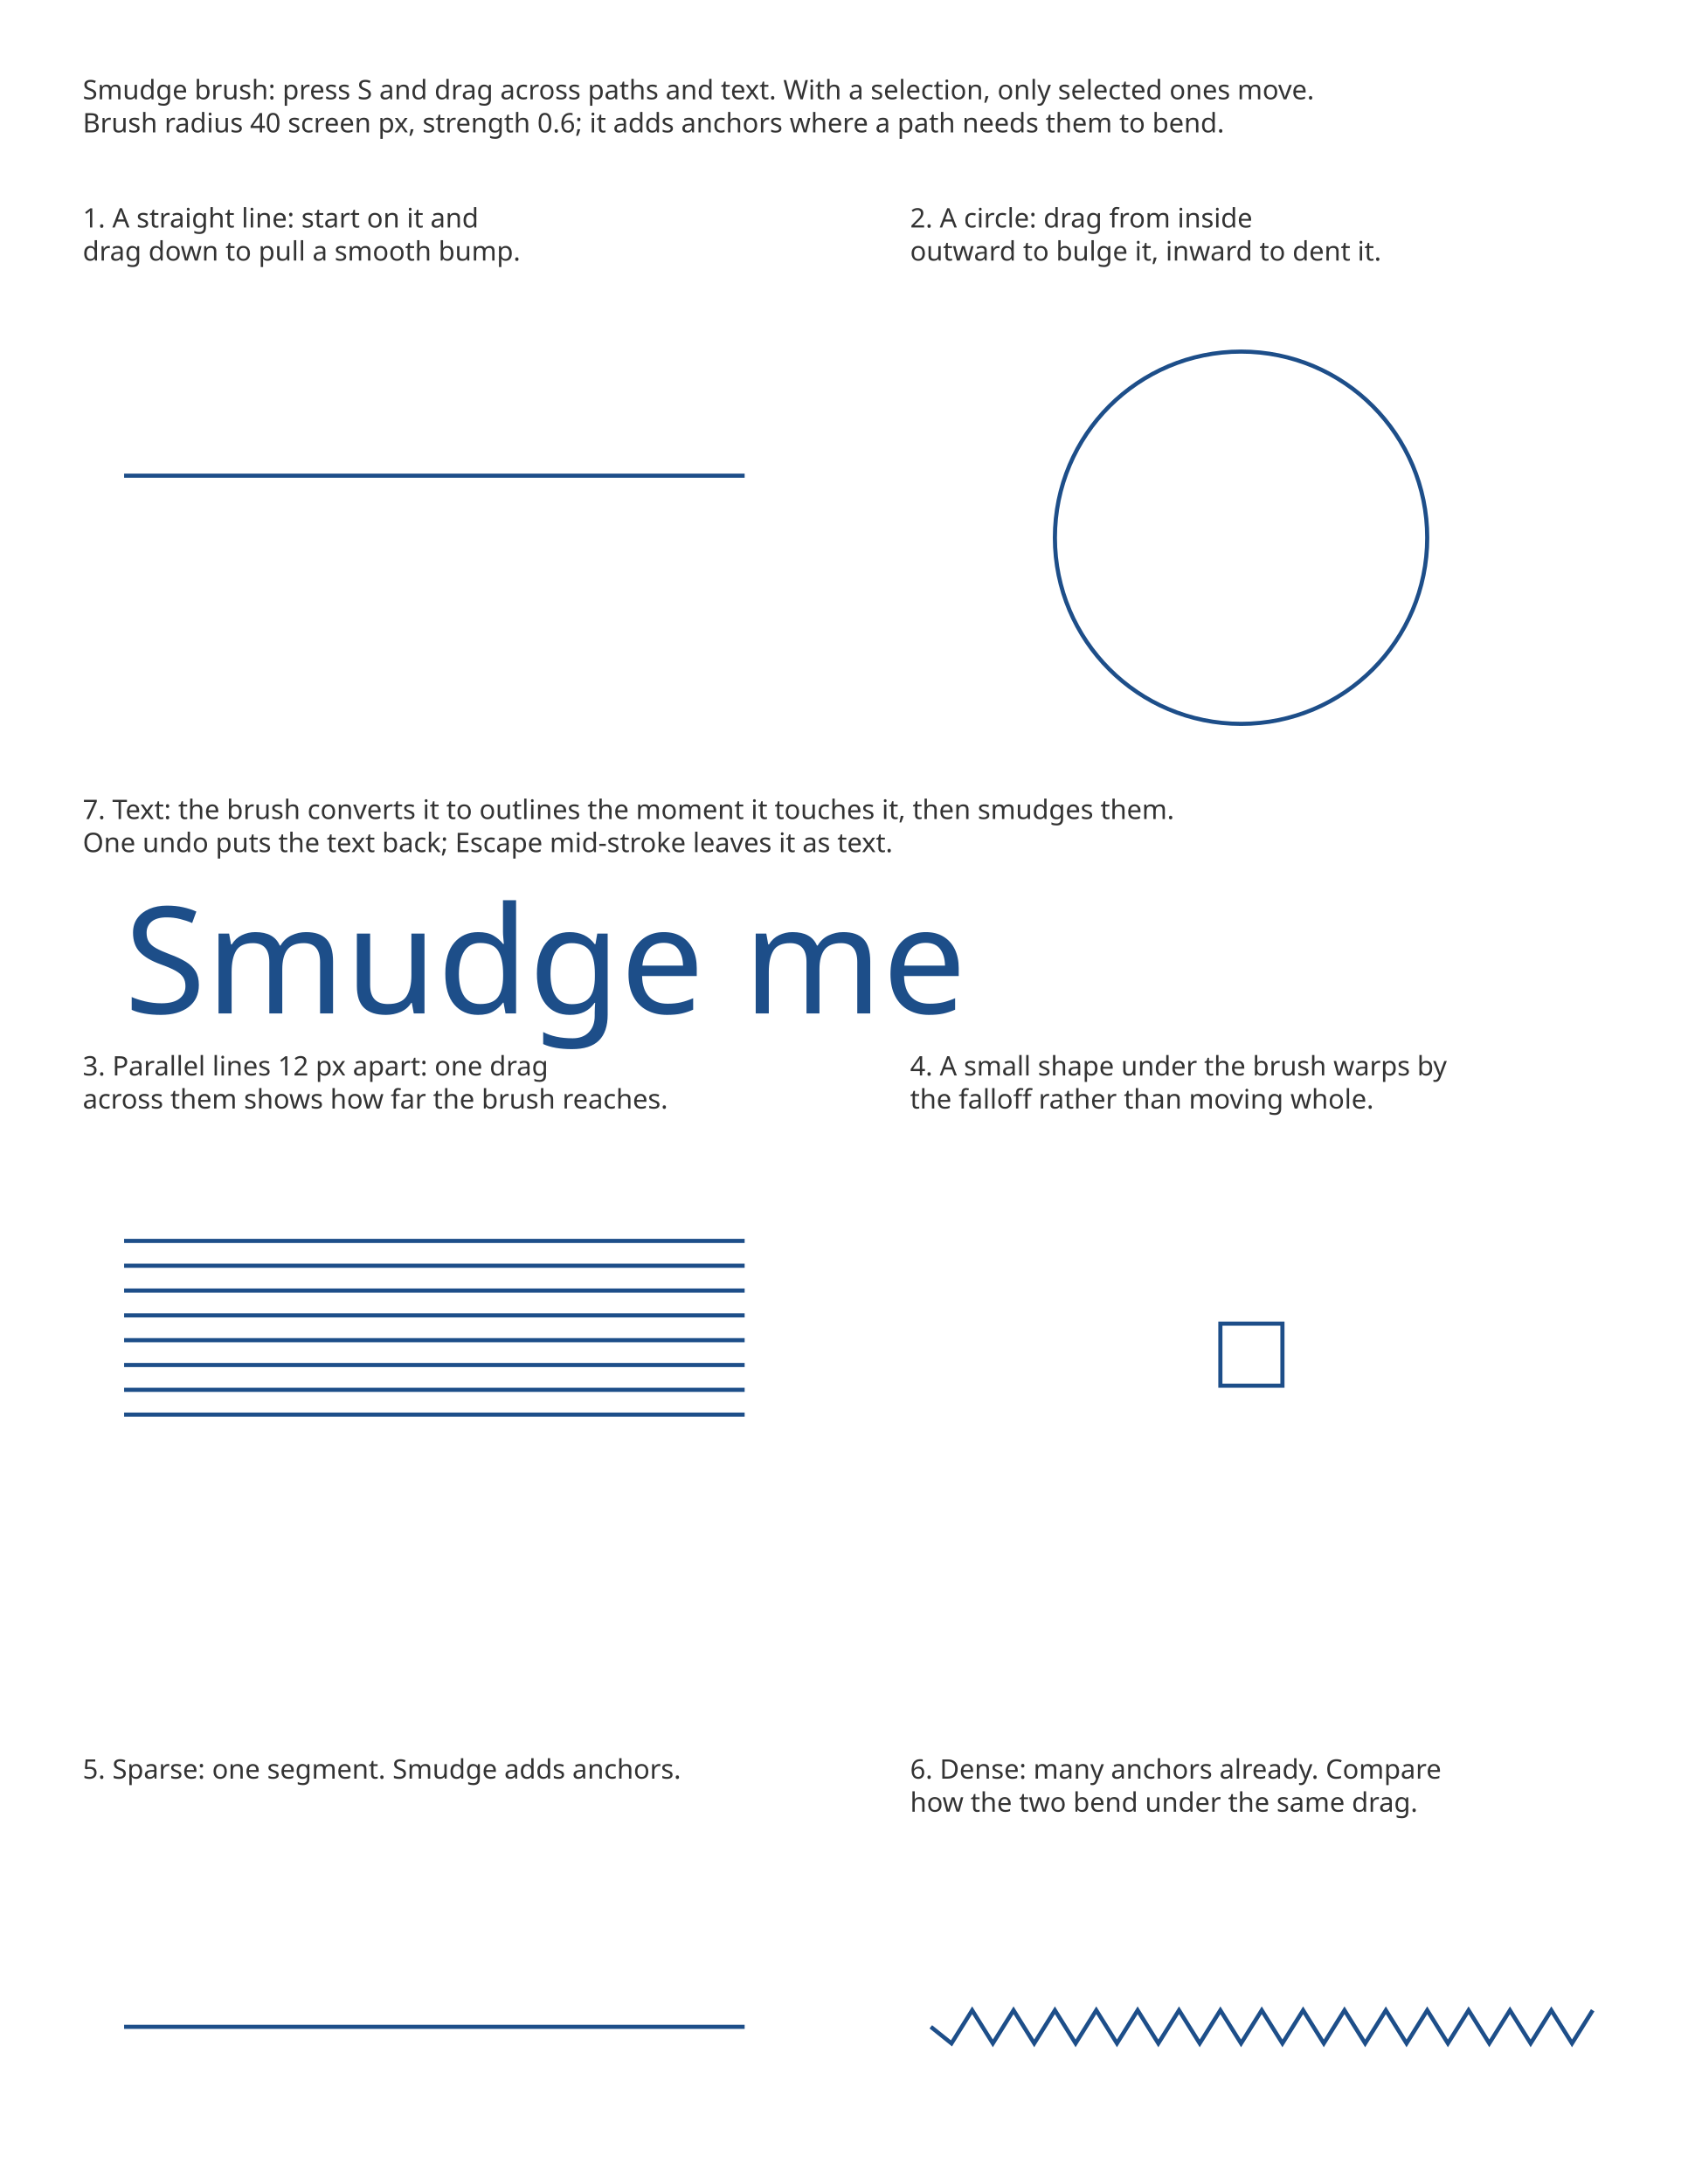
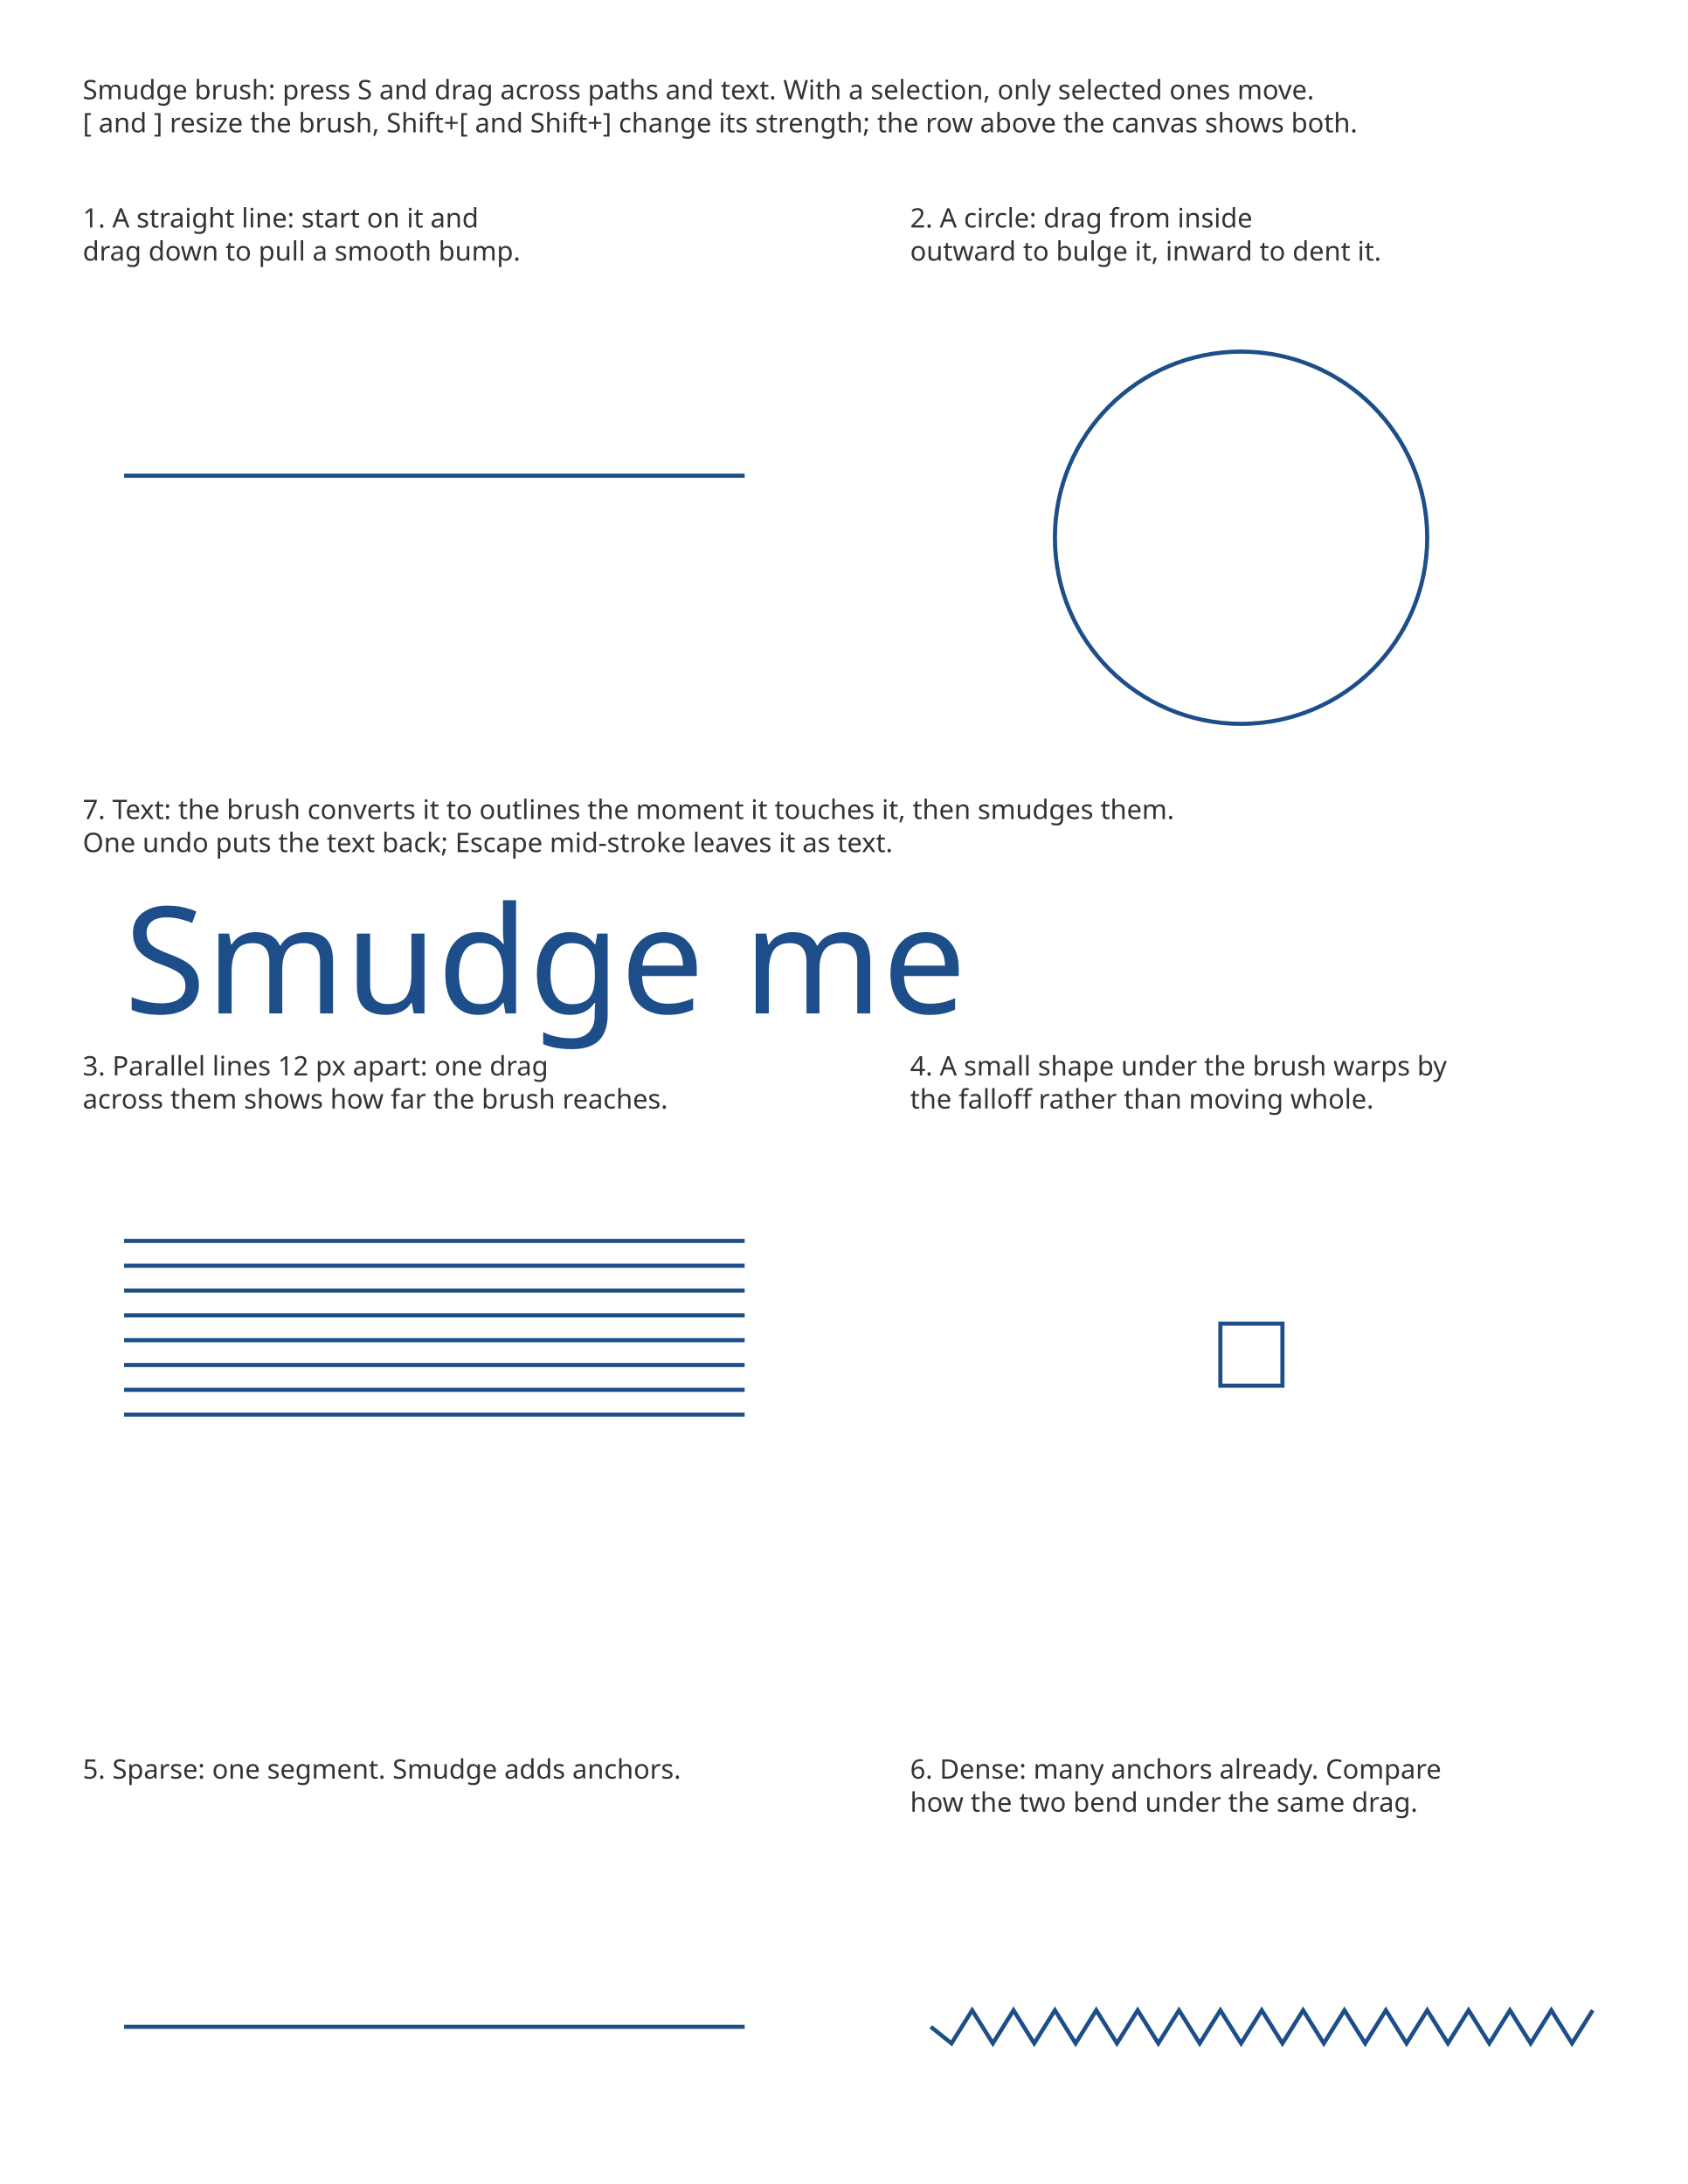
<svg xmlns="http://www.w3.org/2000/svg" width="816" height="1056" viewBox="0 0 816 1056">
  <text x="40" y="48" font-family="sans-serif" font-size="13" fill="#333">Smudge brush: press S and drag across paths and text. With a selection, only selected ones move.</text>
-   <text x="40" y="64" font-family="sans-serif" font-size="13" fill="#333">Brush radius 40 screen px, strength 0.6; it adds anchors where a path needs them to bend.</text>
+   <text x="40" y="64" font-family="sans-serif" font-size="13" fill="#333">[ and ] resize the brush, Shift+[ and Shift+] change its strength; the row above the canvas shows both.</text>
  <text x="40" y="110" font-family="sans-serif" font-size="13" fill="#333">1. A straight line: start on it and</text>
  <text x="40" y="126" font-family="sans-serif" font-size="13" fill="#333">drag down to pull a smooth bump.</text>
  <path d="M 60 230 L 360 230" fill="none" stroke="#1d4e89" stroke-width="2" />
  <text x="440" y="110" font-family="sans-serif" font-size="13" fill="#333">2. A circle: drag from inside</text>
  <text x="440" y="126" font-family="sans-serif" font-size="13" fill="#333">outward to bulge it, inward to dent it.</text>
  <path d="M 690.00 260.00 C 690.00 309.71 649.71 350.00 600.00 350.00 C 550.29 350.00 510.00 309.71 510.00 260.00 C 510.00 210.29 550.29 170.00 600.00 170.00 C 649.71 170.00 690.00 210.29 690.00 260.00 Z" fill="none" stroke="#1d4e89" stroke-width="2" />
  <text x="40" y="520" font-family="sans-serif" font-size="13" fill="#333">3. Parallel lines 12 px apart: one drag</text>
  <text x="40" y="536" font-family="sans-serif" font-size="13" fill="#333">across them shows how far the brush reaches.</text>
  <path d="M 60 600 L 360 600" fill="none" stroke="#1d4e89" stroke-width="2" />
  <path d="M 60 612 L 360 612" fill="none" stroke="#1d4e89" stroke-width="2" />
  <path d="M 60 624 L 360 624" fill="none" stroke="#1d4e89" stroke-width="2" />
  <path d="M 60 636 L 360 636" fill="none" stroke="#1d4e89" stroke-width="2" />
  <path d="M 60 648 L 360 648" fill="none" stroke="#1d4e89" stroke-width="2" />
  <path d="M 60 660 L 360 660" fill="none" stroke="#1d4e89" stroke-width="2" />
  <path d="M 60 672 L 360 672" fill="none" stroke="#1d4e89" stroke-width="2" />
  <path d="M 60 684 L 360 684" fill="none" stroke="#1d4e89" stroke-width="2" />
  <text x="440" y="520" font-family="sans-serif" font-size="13" fill="#333">4. A small shape under the brush warps by</text>
  <text x="440" y="536" font-family="sans-serif" font-size="13" fill="#333">the falloff rather than moving whole.</text>
  <path d="M 590 640 L 620 640 L 620 670 L 590 670 Z" fill="none" stroke="#1d4e89" stroke-width="2" />
  <text x="40" y="860" font-family="sans-serif" font-size="13" fill="#333">5. Sparse: one segment. Smudge adds anchors.</text>
  <path d="M 60 980 L 360 980" fill="none" stroke="#1d4e89" stroke-width="2" />
  <text x="440" y="860" font-family="sans-serif" font-size="13" fill="#333">6. Dense: many anchors already. Compare</text>
  <text x="440" y="876" font-family="sans-serif" font-size="13" fill="#333">how the two bend under the same drag.</text>
  <path d="M 450 980 L 460 988 L 470 972 L 480 988 L 490 972 L 500 988 L 510 972 L 520 988 L 530 972 L 540 988 L 550 972 L 560 988 L 570 972 L 580 988 L 590 972 L 600 988 L 610 972 L 620 988 L 630 972 L 640 988 L 650 972 L 660 988 L 670 972 L 680 988 L 690 972 L 700 988 L 710 972 L 720 988 L 730 972 L 740 988 L 750 972 L 760 988 L 770 972" fill="none" stroke="#1d4e89" stroke-width="2" />
  <text x="40" y="396" font-family="sans-serif" font-size="13" fill="#333">7. Text: the brush converts it to outlines the moment it touches it, then smudges them.</text>
  <text x="40" y="412" font-family="sans-serif" font-size="13" fill="#333">One undo puts the text back; Escape mid-stroke leaves it as text.</text>
  <text x="60" y="490" font-family="sans-serif" font-size="72" fill="#1d4e89">Smudge me</text>
</svg>
